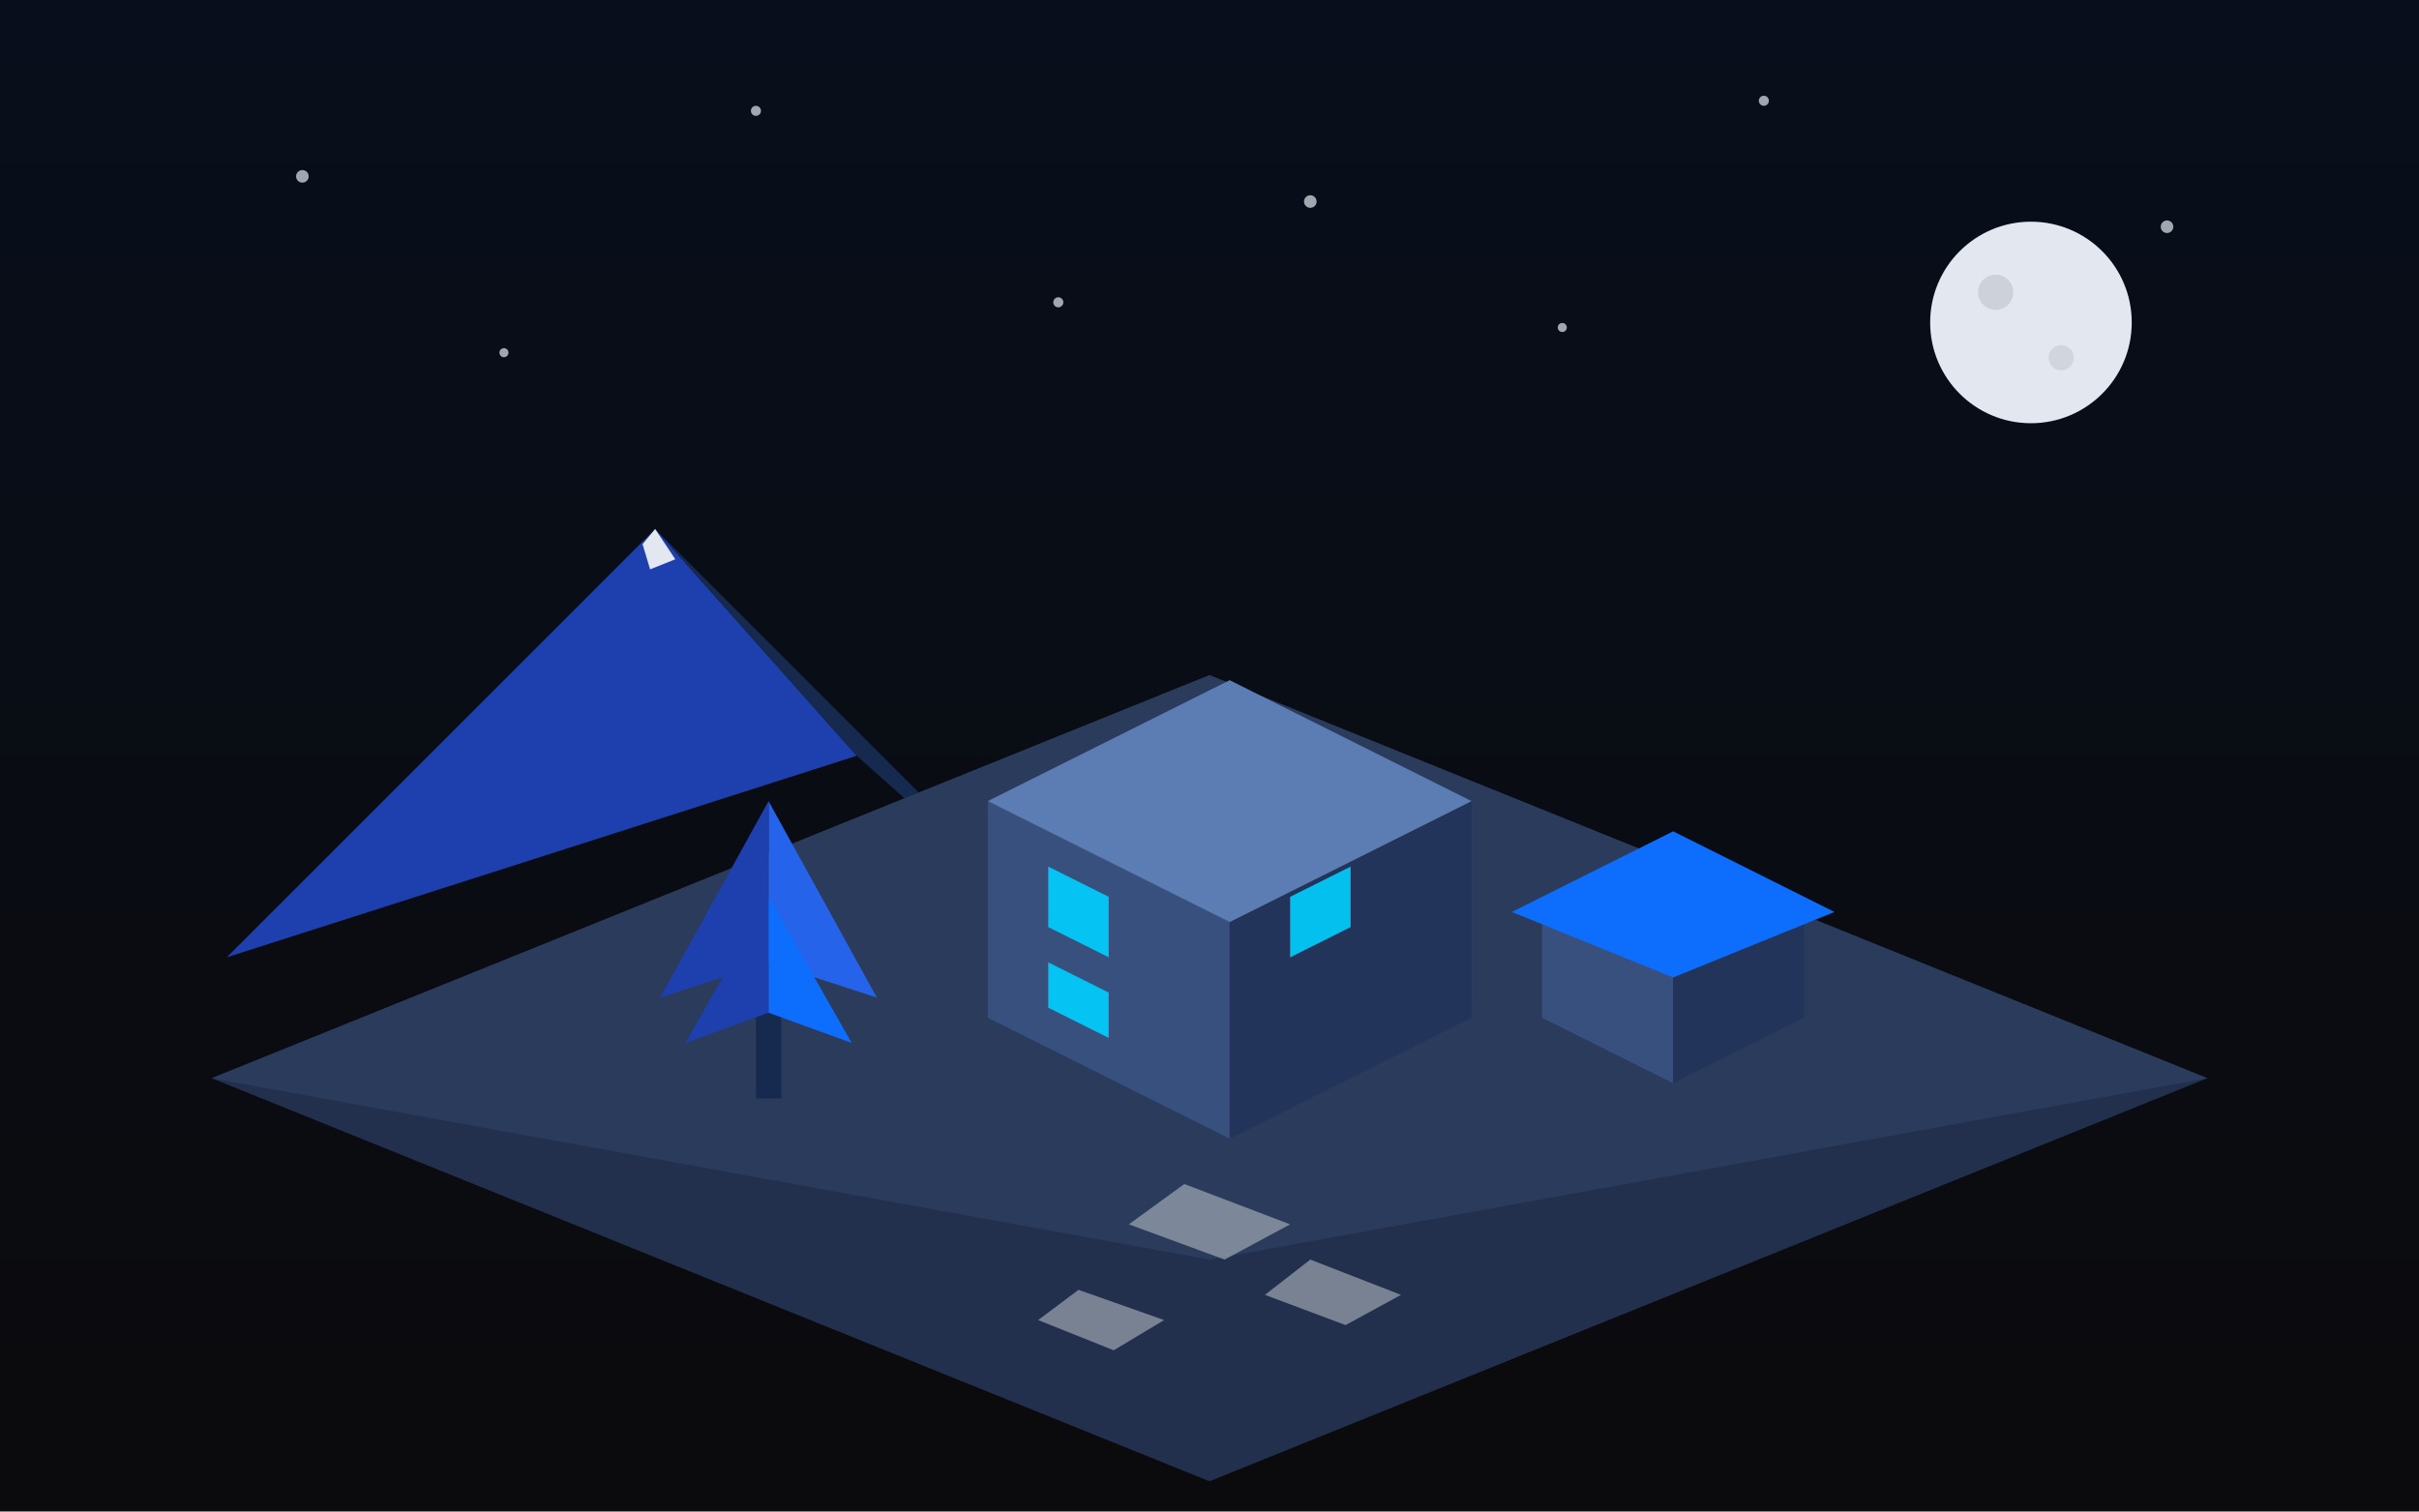
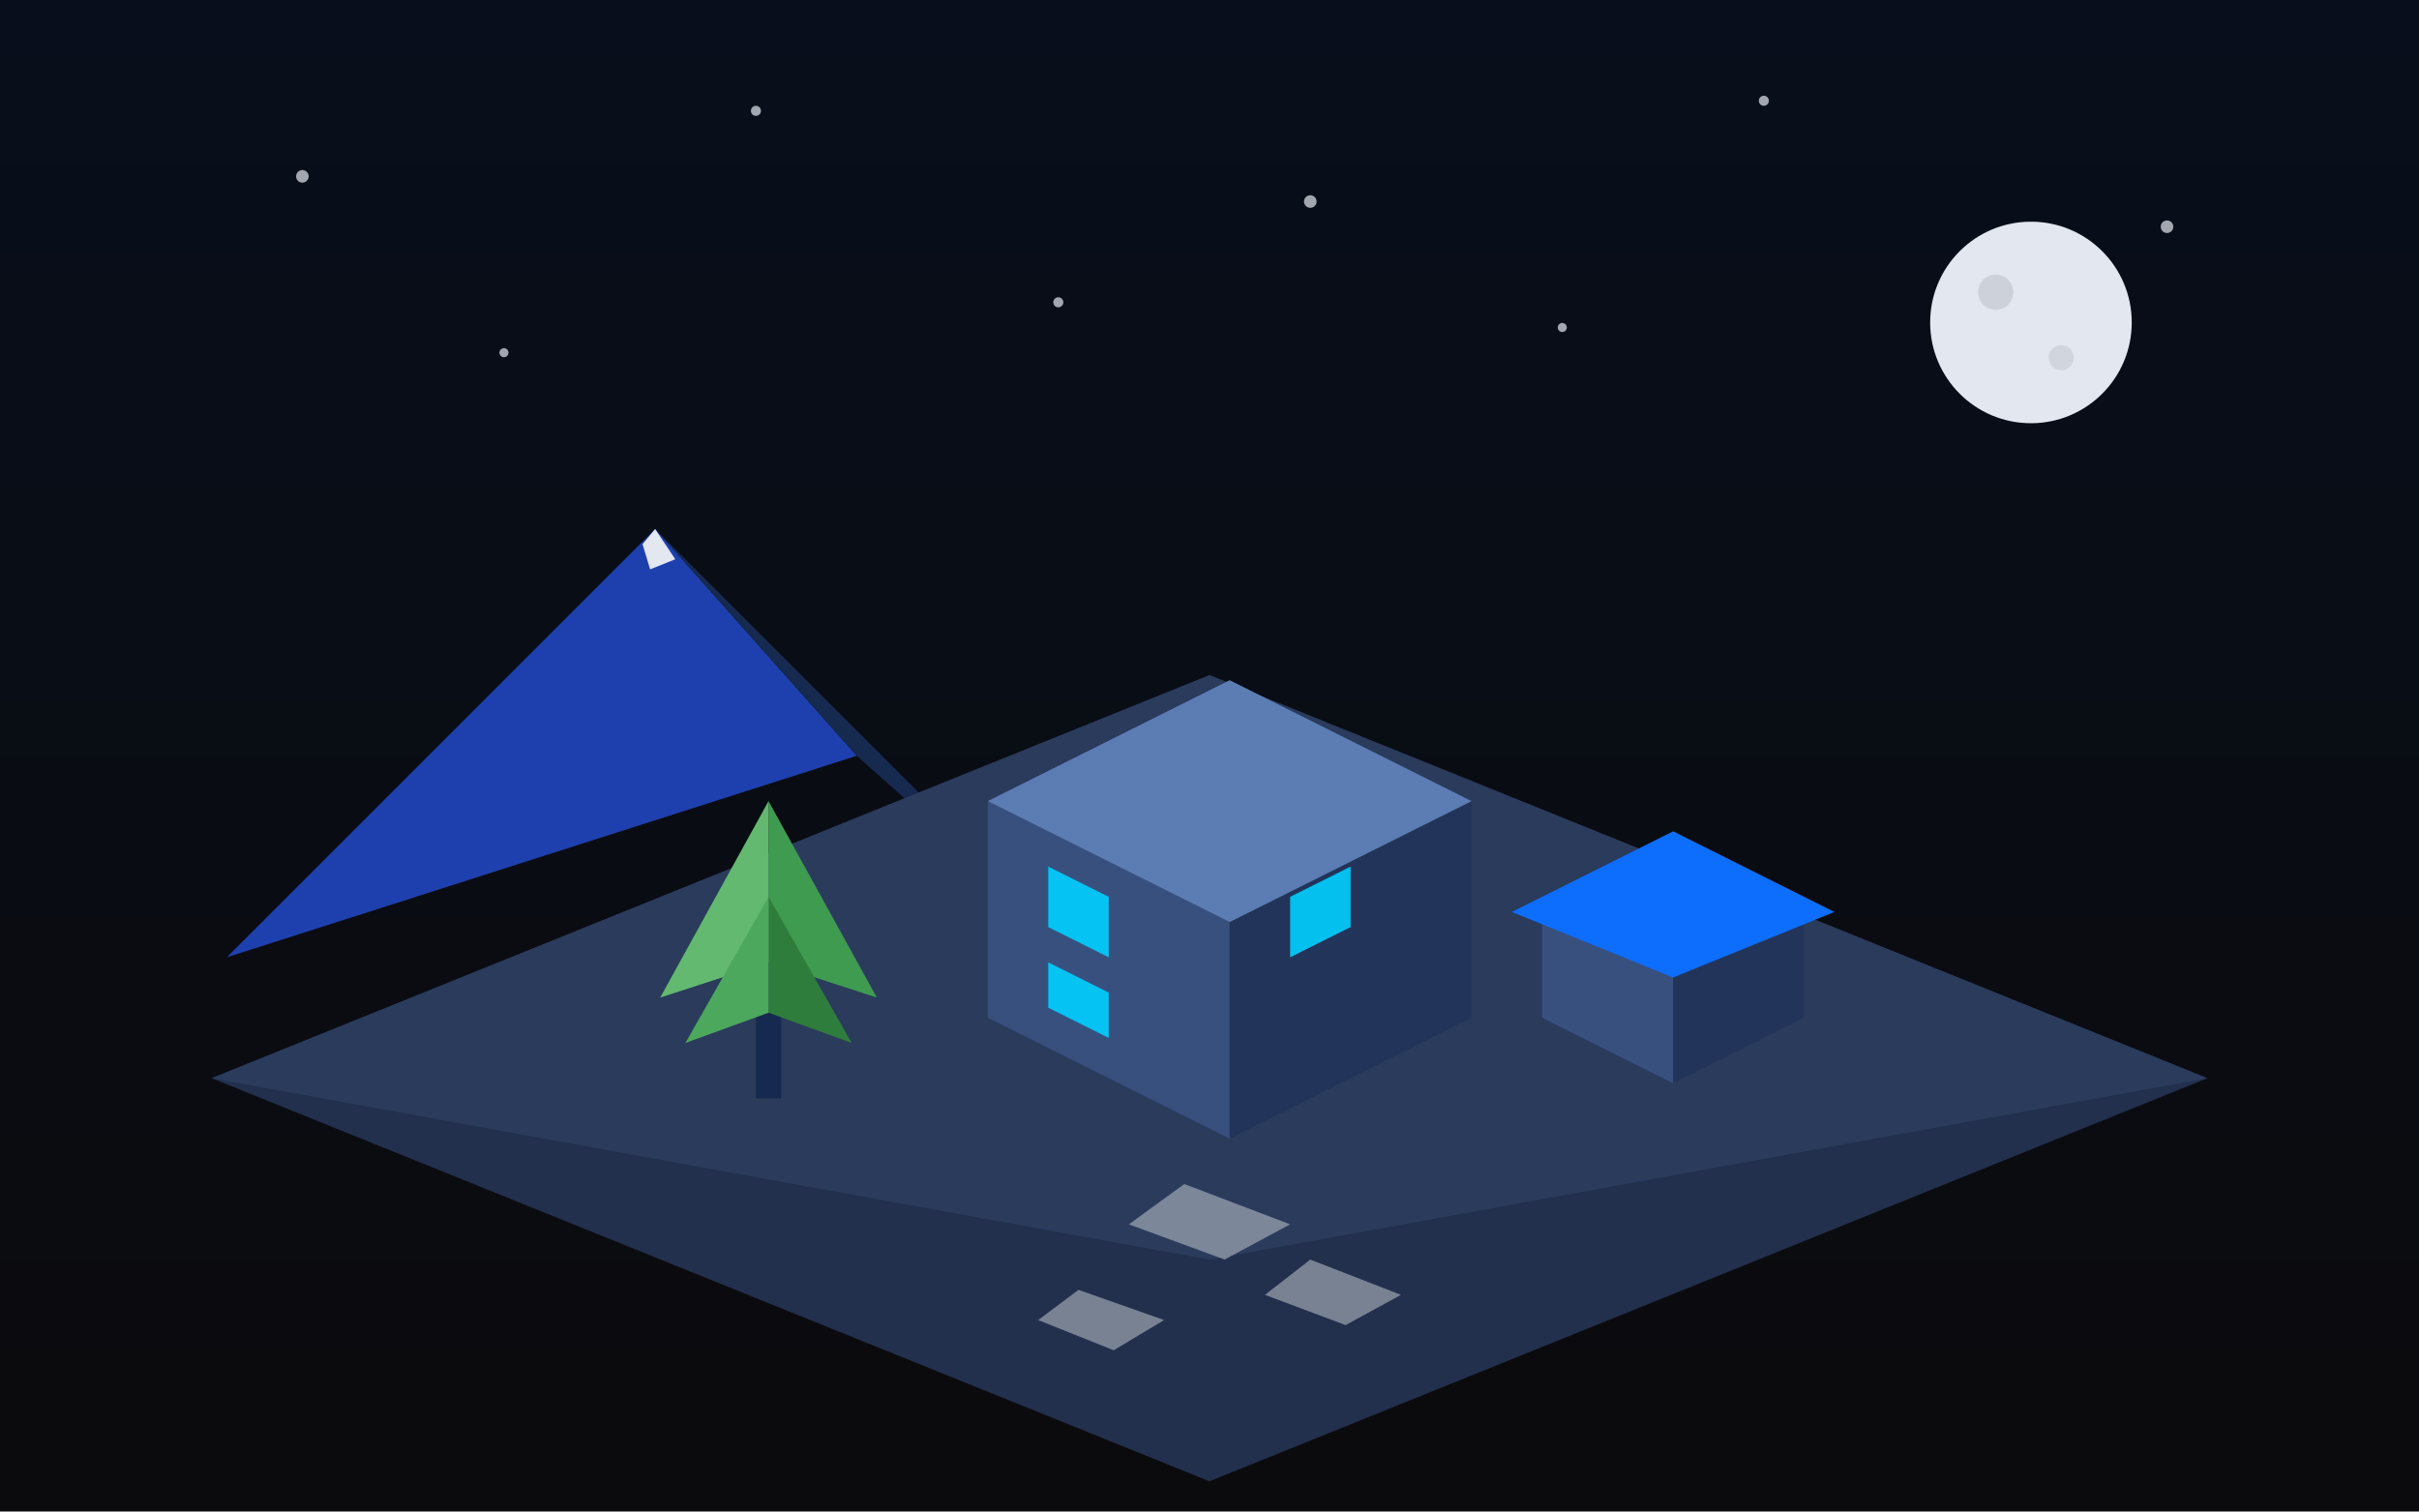
<svg xmlns="http://www.w3.org/2000/svg" width="960" height="600" viewBox="0 0 960 600">
  <defs>
    <linearGradient id="sky" x1="0" y1="0" x2="0" y2="1">
      <stop offset="0" stop-color="#080E1B" />
      <stop offset="1" stop-color="#0B0B0D" />
    </linearGradient>
  </defs>
  <rect width="960" height="600" fill="url(#sky)" />
  <g fill="#E2E7F0" opacity="0.7">
    <circle cx="120" cy="70" r="2.5" />
    <circle cx="300" cy="44" r="2" />
    <circle cx="520" cy="80" r="2.5" />
    <circle cx="700" cy="40" r="2" />
    <circle cx="860" cy="90" r="2.5" />
    <circle cx="620" cy="130" r="1.8" />
    <circle cx="200" cy="140" r="1.8" />
    <circle cx="420" cy="120" r="2" />
  </g>
  <circle cx="806" cy="128" r="40" fill="#E2E7F0" />
  <circle cx="792" cy="116" r="7" fill="#C0C4CC" opacity="0.6" />
  <circle cx="818" cy="142" r="5" fill="#C0C4CC" opacity="0.5" />
  <polygon points="90,380 260,210 340,300" fill="#1E40AF" />
  <polygon points="260,210 430,380 340,300" fill="#16294F" />
  <polygon points="255,216 260,210 268,222 258,226" fill="#E2E7F0" />
  <polygon points="480,268 876,428 480,588 84,428" fill="#22304D" />
  <polygon points="480,268 876,428 480,500 84,428" fill="#2A3B5C" />
  <polygon points="392,318 488,366 488,452 392,404" fill="#38507E" />
  <polygon points="488,366 584,318 584,404 488,452" fill="#22345A" />
  <polygon points="392,318 488,270 584,318 488,366" fill="#5B7DB4" />
  <g fill="#00CFFF" opacity="0.9">
    <polygon points="416,344 440,356 440,380 416,368" />
    <polygon points="512,356 536,344 536,368 512,380" />
    <polygon points="416,382 440,394 440,412 416,400" />
  </g>
  <polygon points="612,356 664,382 664,430 612,404" fill="#38507E" />
  <polygon points="664,382 716,356 716,404 664,430" fill="#22345A" />
  <polygon points="600,362 664,330 728,362 664,388" fill="#0D6EFD" />
  <rect x="300" y="402" width="10" height="34" fill="#16294F" />
-   <polygon points="305,318 348,396 305,382" fill="#2563EB" />
-   <polygon points="305,318 262,396 305,382" fill="#1E40AF" />
-   <polygon points="305,356 338,414 305,402" fill="#0D6EFD" />
-   <polygon points="305,356 272,414 305,402" fill="#1E40AF" />
+   <polygon points="305,318 348,396 305,382" fill="#3E9B4F" />
+   <polygon points="305,318 262,396 305,382" fill="#63B96F" />
+   <polygon points="305,356 338,414 305,402" fill="#2F7D3C" />
+   <polygon points="305,356 272,414 305,402" fill="#4CA85C" />
  <g fill="#C0C4CC" opacity="0.55">
    <polygon points="470,470 512,486 486,500 448,486" />
    <polygon points="520,500 556,514 534,526 502,514" />
    <polygon points="428,512 462,524 442,536 412,524" />
  </g>
</svg>
